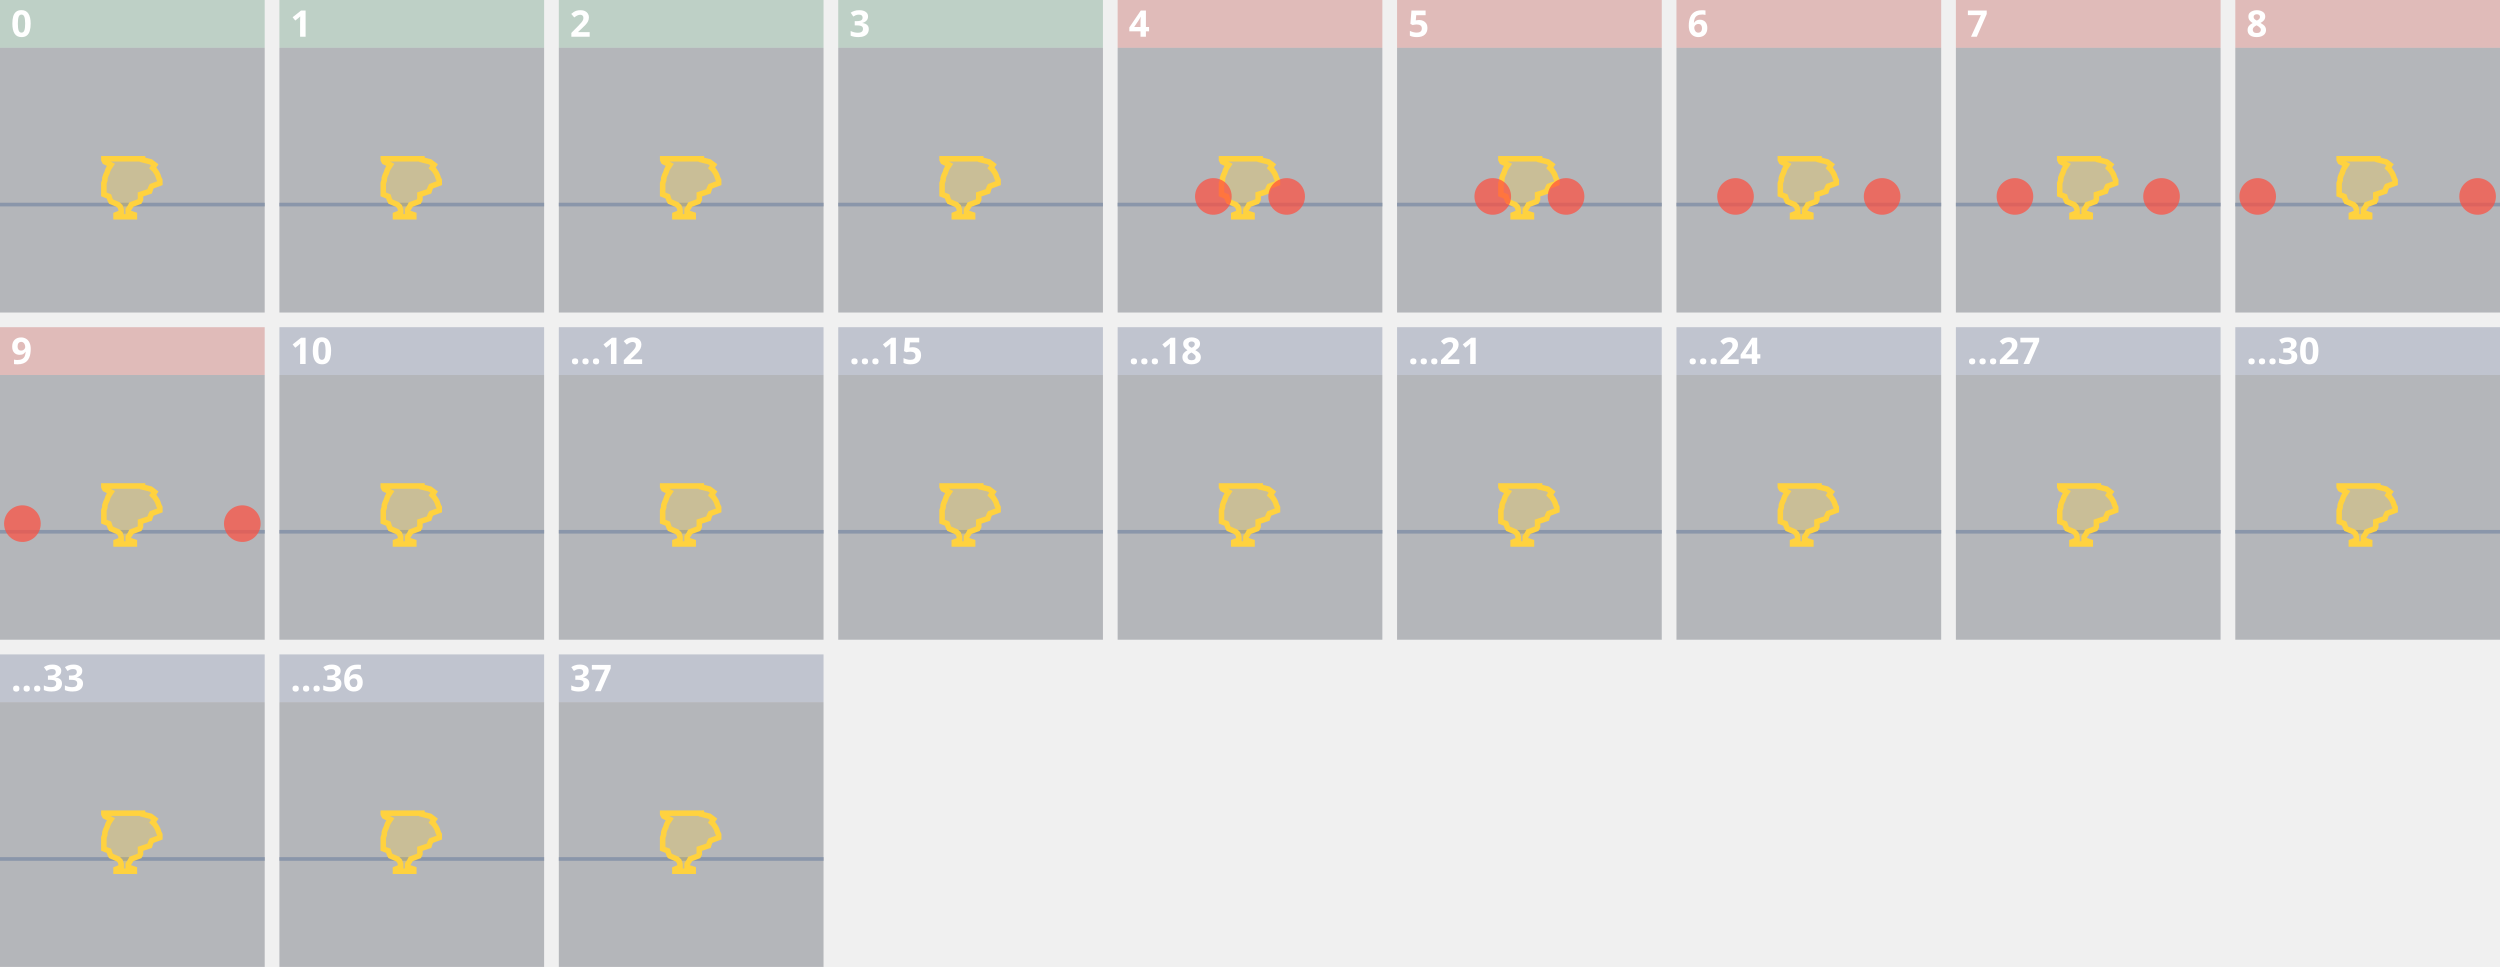
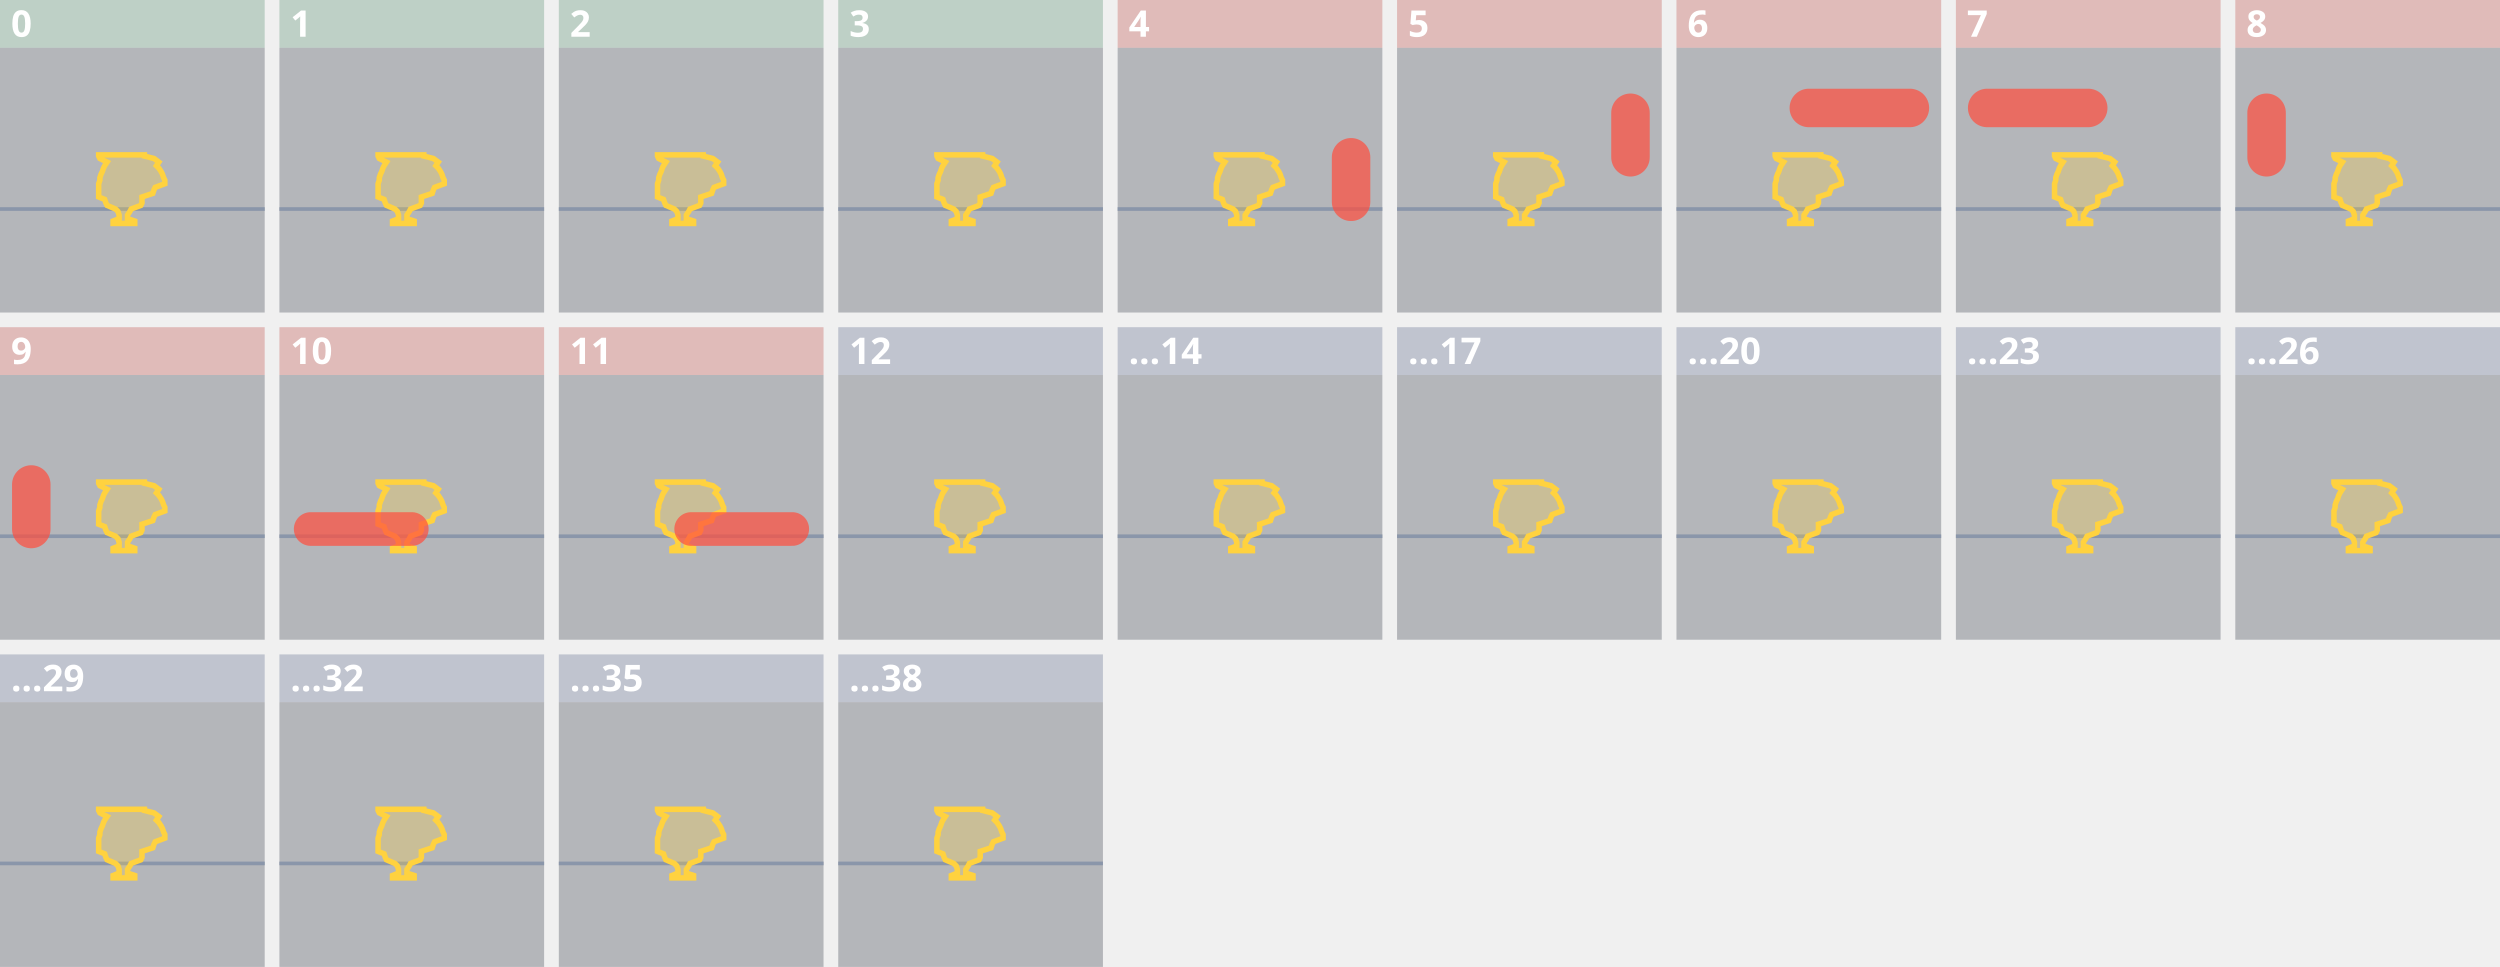
<svg xmlns="http://www.w3.org/2000/svg" viewBox="0 0 680 263" width="680" height="263">
-   <style>text{font:bold 10px sans-serif;fill:#ffffff}.k{fill:#1b2230}.g{stroke:#8a96aa;stroke-width:3.61}use{stroke-width:5.42;fill-opacity:.28}.u{stroke:#ffd23f;fill:#ffd23f}.v{stroke:#4ade80;fill:#4ade80;fill-opacity:.6}.a{stroke:#e879f9;fill:#e879f9}.o{stroke:#22d3ee;fill:#22d3ee;fill-opacity:.5}.H{color:#ff4d3d;fill:#ff4d3d;opacity:.7}.G{color:#3b9cff;fill:#3b9cff;opacity:.75}.S{color:#ffa630;fill:#ffa630;opacity:.75}.T{color:#ffa630;fill:none;stroke:#ffa630;stroke-width:7.22;stroke-dasharray:14.4}.P{color:#c49bff;fill:none;stroke:#c49bff;stroke-width:3.61;stroke-dasharray:10.8}</style>
+   <style>text{font:bold 10px sans-serif;fill:#ffffff}.k{fill:#1b2230}.g{stroke:#8a96aa;stroke-width:3.06}use{stroke-width:4.58;fill-opacity:.28}.u{stroke:#ffd23f;fill:#ffd23f}.v{stroke:#4ade80;fill:#4ade80;fill-opacity:.6}.a{stroke:#e879f9;fill:#e879f9}.o{stroke:#22d3ee;fill:#22d3ee;fill-opacity:.5}.H{color:#ff4d3d;fill:#ff4d3d;opacity:.7}.G{color:#3b9cff;fill:#3b9cff;opacity:.75}.S{color:#ffa630;fill:#ffa630;opacity:.75}.T{color:#ffa630;fill:none;stroke:#ffa630;stroke-width:6.11;stroke-dasharray:12.2}.P{color:#c49bff;fill:none;stroke:#c49bff;stroke-width:3.06;stroke-dasharray:9.2}</style>
  <defs>
    <path id="b0" d="M10 -21L-28 -21L-28 -20L-27 -18L-21 -15L-23 -12L-24 -10L-25 -7L-26 -5L-27 -2L-27 0L-28 3L-28 6L-28 8L-28 11L-28 14L-23 16L-22 19L-21 21L-14 24L-12 26L-11 29L-11 32L-16 34L-16 36L2 36L2 34L-4 32L-4 29L-2 26L-1 24L7 21L8 19L8 16L8 14L17 11L18 8L19 6L27 3L27 0L26 -2L25 -5L24 -7L22 -10L20 -12L22 -15L18 -18L10 -20Z" />
-     <rect id="K" x="-130" y="-130" width="260" height="260" class="k" />
+     <rect id="K" x="-110" y="-110" width="220" height="220" class="k" />
    <rect id="Ls" width="72" height="13" fill="#3f7d5a" />
    <rect id="La" width="72" height="13" fill="#b8332b" />
    <rect id="Le" width="72" height="13" fill="#46557a" />
  </defs>
  <use href="#Ls" x="0" y="0" />
  <text x="3" y="10">0</text>
-   <svg x="0" y="13" width="72" height="72" viewBox="-130 -130 260 260">
+   <svg x="0" y="13" width="72" height="72" viewBox="-110 -110 220 220">
    <use href="#K" />
-     <line x1="-130" y1="24" x2="130" y2="24" class="g" />
+     <line x1="-110" y1="24" x2="110" y2="24" class="g" />
    <use href="#b0" class="u" />
  </svg>
  <use href="#Ls" x="76" y="0" />
  <text x="79" y="10">1</text>
-   <svg x="76" y="13" width="72" height="72" viewBox="-130 -130 260 260">
+   <svg x="76" y="13" width="72" height="72" viewBox="-110 -110 220 220">
    <use href="#K" />
-     <line x1="-130" y1="24" x2="130" y2="24" class="g" />
+     <line x1="-110" y1="24" x2="110" y2="24" class="g" />
    <use href="#b0" class="u" />
  </svg>
  <use href="#Ls" x="152" y="0" />
  <text x="155" y="10">2</text>
-   <svg x="152" y="13" width="72" height="72" viewBox="-130 -130 260 260">
+   <svg x="152" y="13" width="72" height="72" viewBox="-110 -110 220 220">
    <use href="#K" />
-     <line x1="-130" y1="24" x2="130" y2="24" class="g" />
+     <line x1="-110" y1="24" x2="110" y2="24" class="g" />
    <use href="#b0" class="u" />
  </svg>
  <use href="#Ls" x="228" y="0" />
  <text x="231" y="10">3</text>
-   <svg x="228" y="13" width="72" height="72" viewBox="-130 -130 260 260">
+   <svg x="228" y="13" width="72" height="72" viewBox="-110 -110 220 220">
    <use href="#K" />
-     <line x1="-130" y1="24" x2="130" y2="24" class="g" />
+     <line x1="-110" y1="24" x2="110" y2="24" class="g" />
    <use href="#b0" class="u" />
  </svg>
  <use href="#La" x="304" y="0" />
  <text x="307" y="10">4</text>
-   <svg x="304" y="13" width="72" height="72" viewBox="-130 -130 260 260">
+   <svg x="304" y="13" width="72" height="72" viewBox="-110 -110 220 220">
    <use href="#K" />
-     <line x1="-130" y1="24" x2="130" y2="24" class="g" />
+     <line x1="-110" y1="24" x2="110" y2="24" class="g" />
    <use href="#b0" class="u" />
    <g class="H">
-       <line x1="36" y1="16" x2="36" y2="16" stroke="currentColor" stroke-width="36" stroke-linecap="round" />
-       <line x1="-36" y1="16" x2="-36" y2="16" stroke="currentColor" stroke-width="36" stroke-linecap="round" />
+       <line x1="84" y1="18" x2="84" y2="-19" stroke="currentColor" stroke-width="32" stroke-linecap="round" />
    </g>
  </svg>
  <use href="#La" x="380" y="0" />
  <text x="383" y="10">5</text>
-   <svg x="380" y="13" width="72" height="72" viewBox="-130 -130 260 260">
+   <svg x="380" y="13" width="72" height="72" viewBox="-110 -110 220 220">
    <use href="#K" />
-     <line x1="-130" y1="24" x2="130" y2="24" class="g" />
+     <line x1="-110" y1="24" x2="110" y2="24" class="g" />
    <use href="#b0" class="u" />
    <g class="H">
-       <line x1="36" y1="16" x2="36" y2="16" stroke="currentColor" stroke-width="36" stroke-linecap="round" />
-       <line x1="-36" y1="16" x2="-36" y2="16" stroke="currentColor" stroke-width="36" stroke-linecap="round" />
+       <line x1="84" y1="-19" x2="84" y2="-56" stroke="currentColor" stroke-width="32" stroke-linecap="round" />
    </g>
  </svg>
  <use href="#La" x="456" y="0" />
  <text x="459" y="10">6</text>
-   <svg x="456" y="13" width="72" height="72" viewBox="-130 -130 260 260">
+   <svg x="456" y="13" width="72" height="72" viewBox="-110 -110 220 220">
    <use href="#K" />
-     <line x1="-130" y1="24" x2="130" y2="24" class="g" />
+     <line x1="-110" y1="24" x2="110" y2="24" class="g" />
    <use href="#b0" class="u" />
    <g class="H">
-       <line x1="72" y1="16" x2="72" y2="16" stroke="currentColor" stroke-width="36" stroke-linecap="round" />
-       <line x1="-72" y1="16" x2="-72" y2="16" stroke="currentColor" stroke-width="36" stroke-linecap="round" />
+       <line x1="84" y1="-60" x2="0" y2="-60" stroke="currentColor" stroke-width="32" stroke-linecap="round" />
    </g>
  </svg>
  <use href="#La" x="532" y="0" />
  <text x="535" y="10">7</text>
-   <svg x="532" y="13" width="72" height="72" viewBox="-130 -130 260 260">
+   <svg x="532" y="13" width="72" height="72" viewBox="-110 -110 220 220">
    <use href="#K" />
-     <line x1="-130" y1="24" x2="130" y2="24" class="g" />
+     <line x1="-110" y1="24" x2="110" y2="24" class="g" />
    <use href="#b0" class="u" />
    <g class="H">
-       <line x1="72" y1="16" x2="72" y2="16" stroke="currentColor" stroke-width="36" stroke-linecap="round" />
-       <line x1="-72" y1="16" x2="-72" y2="16" stroke="currentColor" stroke-width="36" stroke-linecap="round" />
+       <line x1="0" y1="-60" x2="-84" y2="-60" stroke="currentColor" stroke-width="32" stroke-linecap="round" />
    </g>
  </svg>
  <use href="#La" x="608" y="0" />
  <text x="611" y="10">8</text>
-   <svg x="608" y="13" width="72" height="72" viewBox="-130 -130 260 260">
+   <svg x="608" y="13" width="72" height="72" viewBox="-110 -110 220 220">
    <use href="#K" />
-     <line x1="-130" y1="24" x2="130" y2="24" class="g" />
+     <line x1="-110" y1="24" x2="110" y2="24" class="g" />
    <use href="#b0" class="u" />
    <g class="H">
-       <line x1="108" y1="16" x2="108" y2="16" stroke="currentColor" stroke-width="36" stroke-linecap="round" />
-       <line x1="-108" y1="16" x2="-108" y2="16" stroke="currentColor" stroke-width="36" stroke-linecap="round" />
+       <line x1="-84" y1="-56" x2="-84" y2="-19" stroke="currentColor" stroke-width="32" stroke-linecap="round" />
    </g>
  </svg>
  <use href="#La" x="0" y="89" />
  <text x="3" y="99">9</text>
-   <svg x="0" y="102" width="72" height="72" viewBox="-130 -130 260 260">
+   <svg x="0" y="102" width="72" height="72" viewBox="-110 -110 220 220">
    <use href="#K" />
-     <line x1="-130" y1="24" x2="130" y2="24" class="g" />
+     <line x1="-110" y1="24" x2="110" y2="24" class="g" />
    <use href="#b0" class="u" />
    <g class="H">
-       <line x1="108" y1="16" x2="108" y2="16" stroke="currentColor" stroke-width="36" stroke-linecap="round" />
-       <line x1="-108" y1="16" x2="-108" y2="16" stroke="currentColor" stroke-width="36" stroke-linecap="round" />
+       <line x1="-84" y1="-19" x2="-84" y2="18" stroke="currentColor" stroke-width="32" stroke-linecap="round" />
    </g>
  </svg>
-   <use href="#Le" x="76" y="89" />
+   <use href="#La" x="76" y="89" />
  <text x="79" y="99">10</text>
-   <svg x="76" y="102" width="72" height="72" viewBox="-130 -130 260 260">
+   <svg x="76" y="102" width="72" height="72" viewBox="-110 -110 220 220">
    <use href="#K" />
-     <line x1="-130" y1="24" x2="130" y2="24" class="g" />
+     <line x1="-110" y1="24" x2="110" y2="24" class="g" />
    <use href="#b0" class="u" />
+     <g class="H">
+       <line x1="-84" y1="18" x2="0" y2="18" stroke="currentColor" stroke-width="28" stroke-linecap="round" />
+     </g>
  </svg>
-   <use href="#Le" x="152" y="89" />
-   <text x="155" y="99">…12</text>
-   <svg x="152" y="102" width="72" height="72" viewBox="-130 -130 260 260">
+   <use href="#La" x="152" y="89" />
+   <text x="155" y="99">11</text>
+   <svg x="152" y="102" width="72" height="72" viewBox="-110 -110 220 220">
    <use href="#K" />
-     <line x1="-130" y1="24" x2="130" y2="24" class="g" />
+     <line x1="-110" y1="24" x2="110" y2="24" class="g" />
    <use href="#b0" class="u" />
+     <g class="H">
+       <line x1="0" y1="18" x2="84" y2="18" stroke="currentColor" stroke-width="28" stroke-linecap="round" />
+     </g>
  </svg>
  <use href="#Le" x="228" y="89" />
-   <text x="231" y="99">…15</text>
-   <svg x="228" y="102" width="72" height="72" viewBox="-130 -130 260 260">
+   <text x="231" y="99">12</text>
+   <svg x="228" y="102" width="72" height="72" viewBox="-110 -110 220 220">
    <use href="#K" />
-     <line x1="-130" y1="24" x2="130" y2="24" class="g" />
+     <line x1="-110" y1="24" x2="110" y2="24" class="g" />
    <use href="#b0" class="u" />
  </svg>
  <use href="#Le" x="304" y="89" />
-   <text x="307" y="99">…18</text>
-   <svg x="304" y="102" width="72" height="72" viewBox="-130 -130 260 260">
+   <text x="307" y="99">…14</text>
+   <svg x="304" y="102" width="72" height="72" viewBox="-110 -110 220 220">
    <use href="#K" />
-     <line x1="-130" y1="24" x2="130" y2="24" class="g" />
+     <line x1="-110" y1="24" x2="110" y2="24" class="g" />
    <use href="#b0" class="u" />
  </svg>
  <use href="#Le" x="380" y="89" />
-   <text x="383" y="99">…21</text>
-   <svg x="380" y="102" width="72" height="72" viewBox="-130 -130 260 260">
+   <text x="383" y="99">…17</text>
+   <svg x="380" y="102" width="72" height="72" viewBox="-110 -110 220 220">
    <use href="#K" />
-     <line x1="-130" y1="24" x2="130" y2="24" class="g" />
+     <line x1="-110" y1="24" x2="110" y2="24" class="g" />
    <use href="#b0" class="u" />
  </svg>
  <use href="#Le" x="456" y="89" />
-   <text x="459" y="99">…24</text>
-   <svg x="456" y="102" width="72" height="72" viewBox="-130 -130 260 260">
+   <text x="459" y="99">…20</text>
+   <svg x="456" y="102" width="72" height="72" viewBox="-110 -110 220 220">
    <use href="#K" />
-     <line x1="-130" y1="24" x2="130" y2="24" class="g" />
+     <line x1="-110" y1="24" x2="110" y2="24" class="g" />
    <use href="#b0" class="u" />
  </svg>
  <use href="#Le" x="532" y="89" />
-   <text x="535" y="99">…27</text>
-   <svg x="532" y="102" width="72" height="72" viewBox="-130 -130 260 260">
+   <text x="535" y="99">…23</text>
+   <svg x="532" y="102" width="72" height="72" viewBox="-110 -110 220 220">
    <use href="#K" />
-     <line x1="-130" y1="24" x2="130" y2="24" class="g" />
+     <line x1="-110" y1="24" x2="110" y2="24" class="g" />
    <use href="#b0" class="u" />
  </svg>
  <use href="#Le" x="608" y="89" />
-   <text x="611" y="99">…30</text>
-   <svg x="608" y="102" width="72" height="72" viewBox="-130 -130 260 260">
+   <text x="611" y="99">…26</text>
+   <svg x="608" y="102" width="72" height="72" viewBox="-110 -110 220 220">
    <use href="#K" />
-     <line x1="-130" y1="24" x2="130" y2="24" class="g" />
+     <line x1="-110" y1="24" x2="110" y2="24" class="g" />
    <use href="#b0" class="u" />
  </svg>
  <use href="#Le" x="0" y="178" />
-   <text x="3" y="188">…33</text>
-   <svg x="0" y="191" width="72" height="72" viewBox="-130 -130 260 260">
+   <text x="3" y="188">…29</text>
+   <svg x="0" y="191" width="72" height="72" viewBox="-110 -110 220 220">
    <use href="#K" />
-     <line x1="-130" y1="24" x2="130" y2="24" class="g" />
+     <line x1="-110" y1="24" x2="110" y2="24" class="g" />
    <use href="#b0" class="u" />
  </svg>
  <use href="#Le" x="76" y="178" />
-   <text x="79" y="188">…36</text>
-   <svg x="76" y="191" width="72" height="72" viewBox="-130 -130 260 260">
+   <text x="79" y="188">…32</text>
+   <svg x="76" y="191" width="72" height="72" viewBox="-110 -110 220 220">
    <use href="#K" />
-     <line x1="-130" y1="24" x2="130" y2="24" class="g" />
+     <line x1="-110" y1="24" x2="110" y2="24" class="g" />
    <use href="#b0" class="u" />
  </svg>
  <use href="#Le" x="152" y="178" />
-   <text x="155" y="188">37</text>
-   <svg x="152" y="191" width="72" height="72" viewBox="-130 -130 260 260">
+   <text x="155" y="188">…35</text>
+   <svg x="152" y="191" width="72" height="72" viewBox="-110 -110 220 220">
    <use href="#K" />
-     <line x1="-130" y1="24" x2="130" y2="24" class="g" />
+     <line x1="-110" y1="24" x2="110" y2="24" class="g" />
+     <use href="#b0" class="u" />
+   </svg>
+   <use href="#Le" x="228" y="178" />
+   <text x="231" y="188">…38</text>
+   <svg x="228" y="191" width="72" height="72" viewBox="-110 -110 220 220">
+     <use href="#K" />
+     <line x1="-110" y1="24" x2="110" y2="24" class="g" />
    <use href="#b0" class="u" />
  </svg>
</svg>
